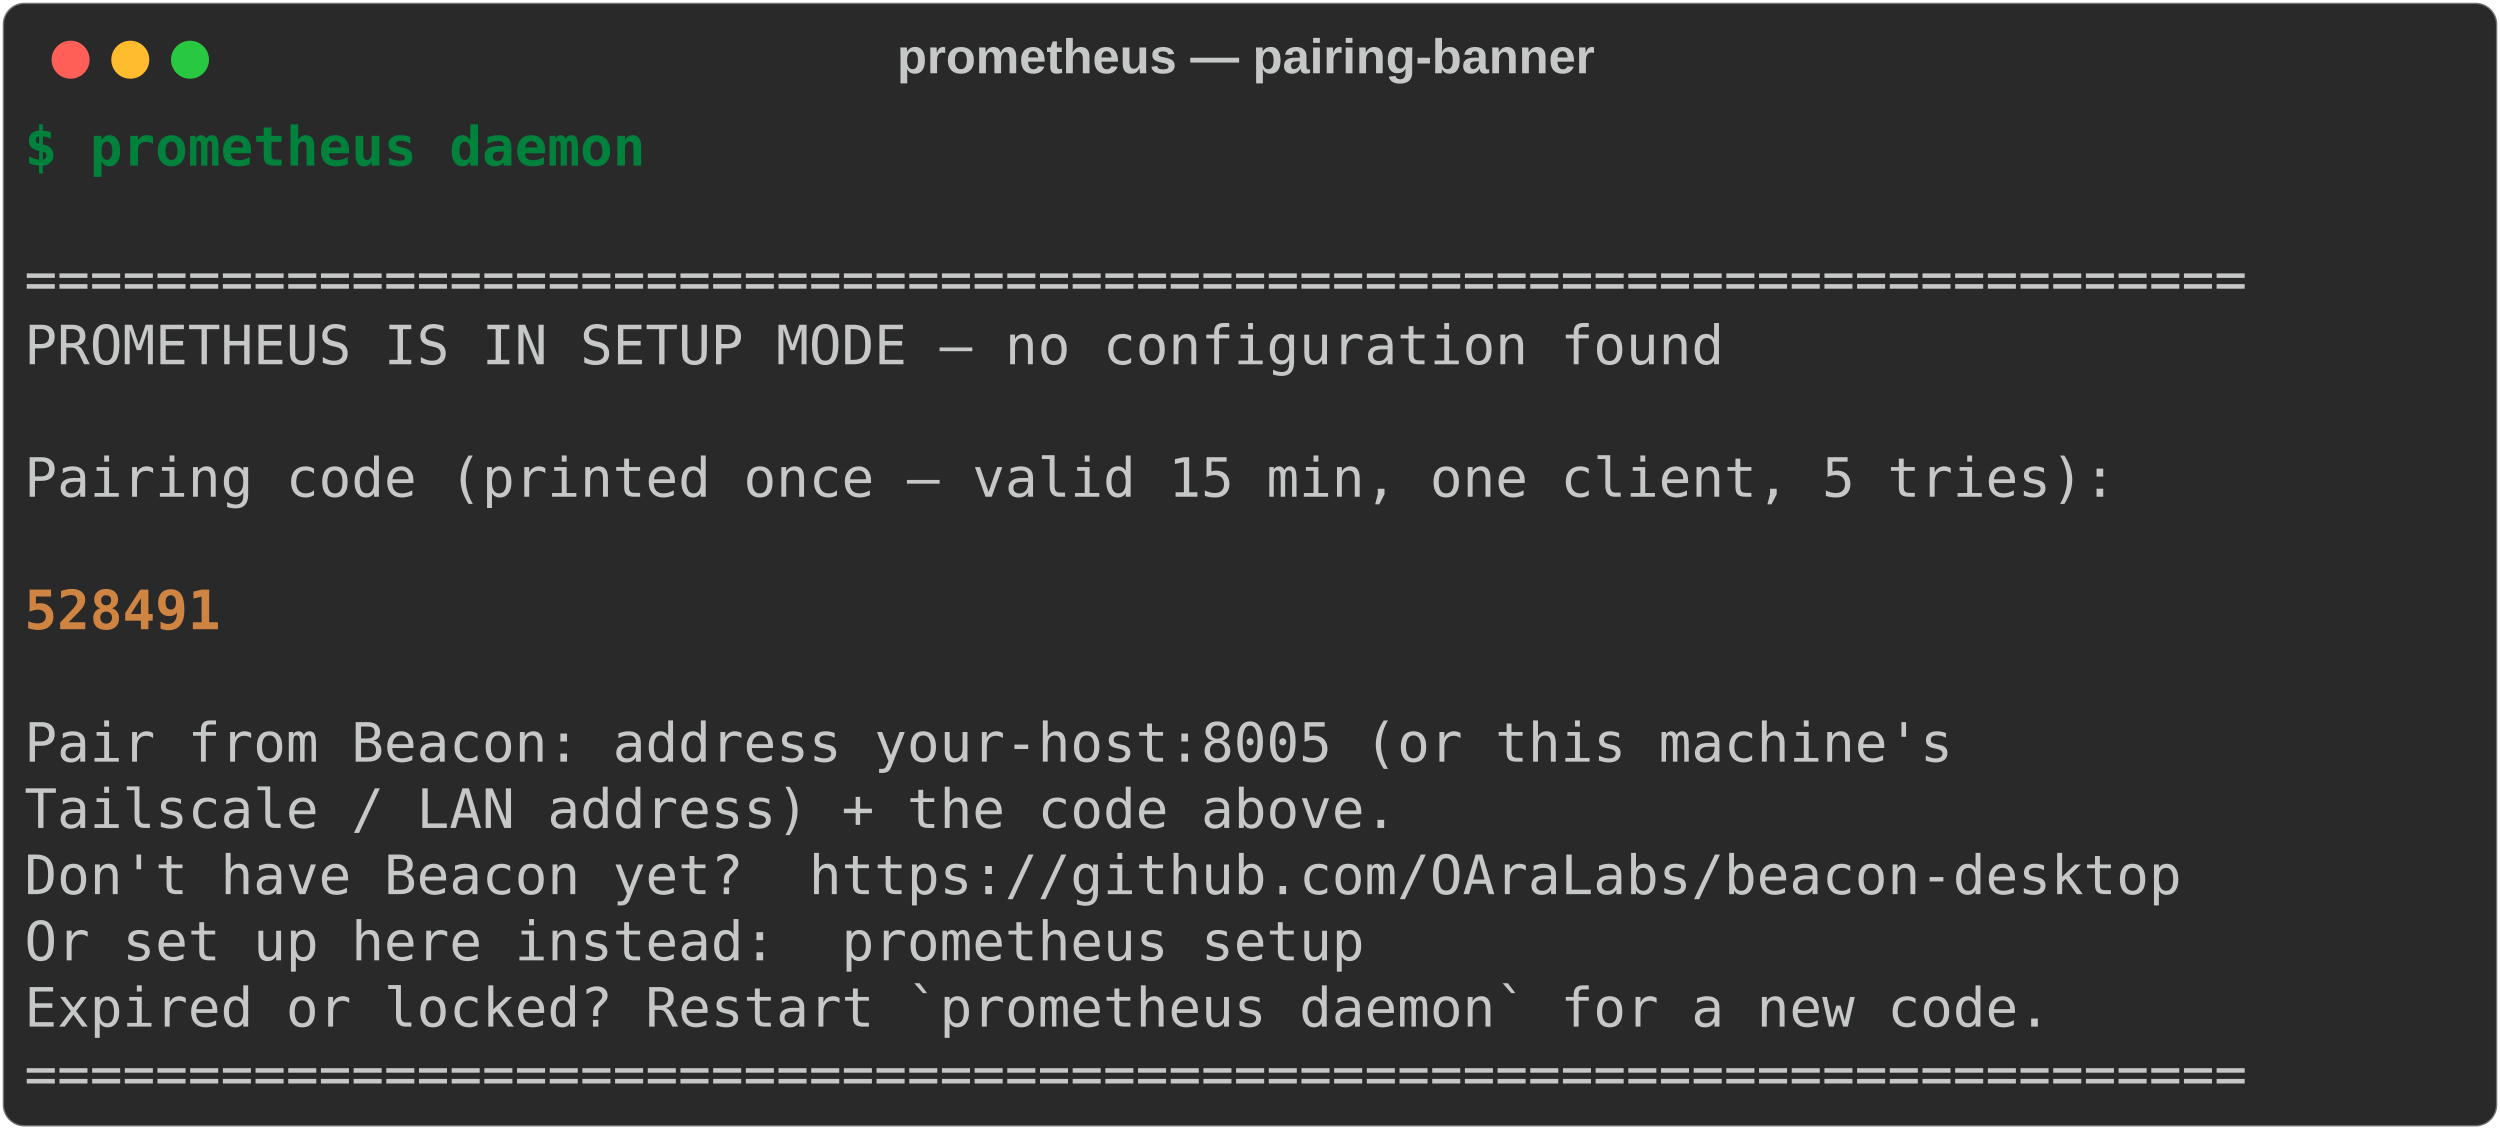
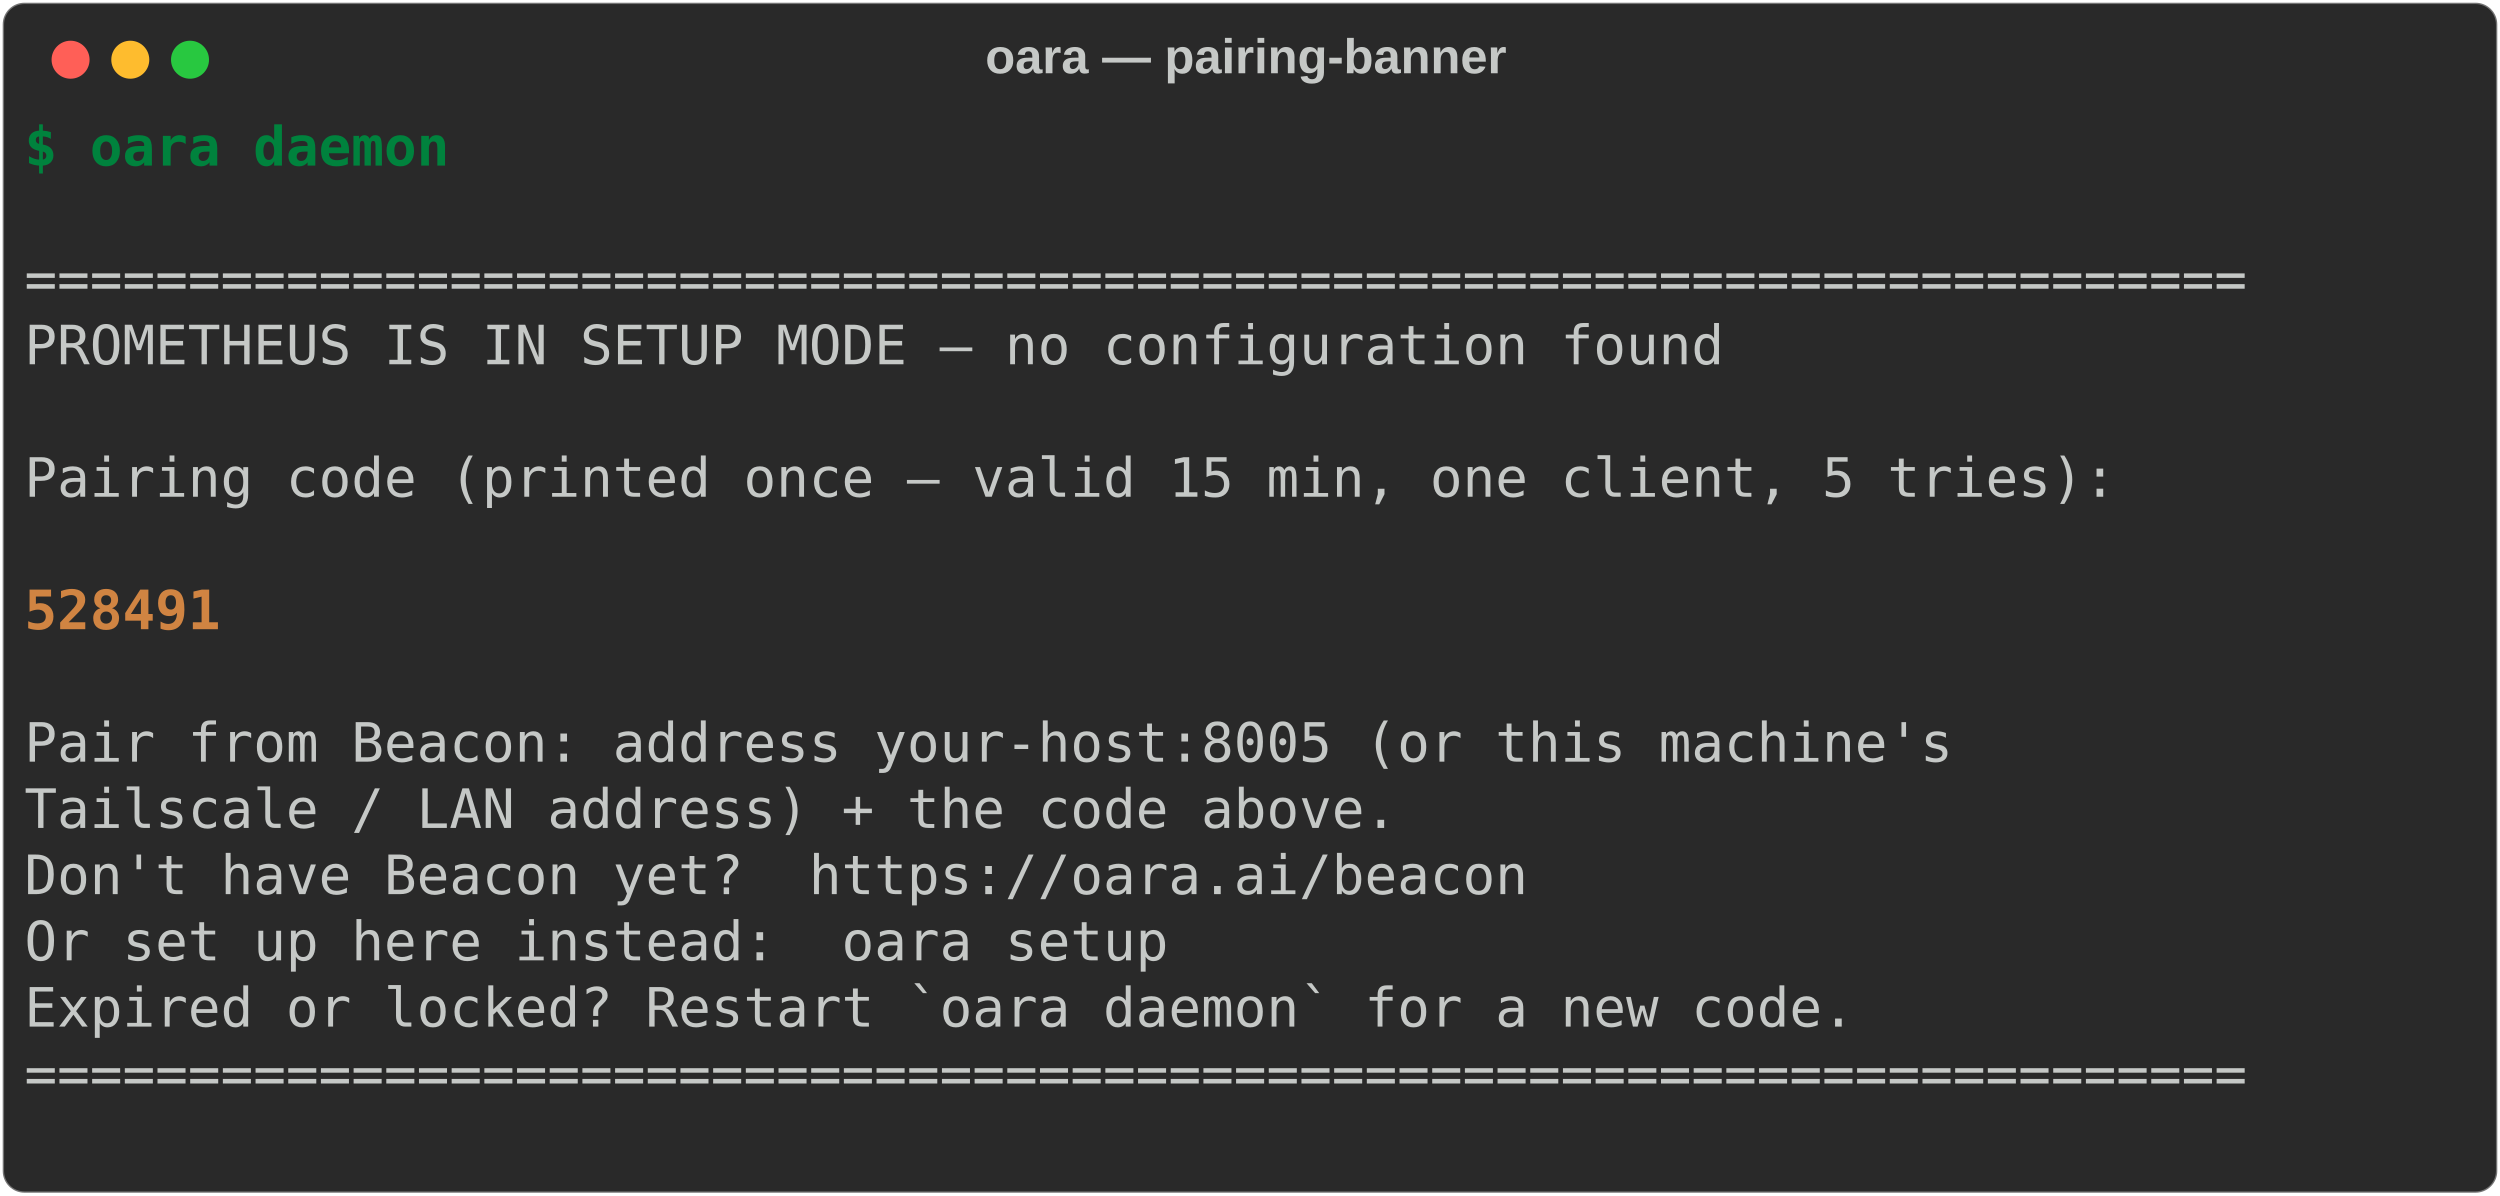
- <svg xmlns="http://www.w3.org/2000/svg" class="rich-terminal" viewBox="0 0 921 416.0">
+ <svg xmlns="http://www.w3.org/2000/svg" class="rich-terminal" viewBox="0 0 921 440.4">
  <style>

    @font-face {
        font-family: "Fira Code";
        src: local("FiraCode-Regular"),
                url("https://cdnjs.cloudflare.com/ajax/libs/firacode/6.2.0/woff2/FiraCode-Regular.woff2") format("woff2"),
                url("https://cdnjs.cloudflare.com/ajax/libs/firacode/6.2.0/woff/FiraCode-Regular.woff") format("woff");
        font-style: normal;
        font-weight: 400;
    }
    @font-face {
        font-family: "Fira Code";
        src: local("FiraCode-Bold"),
                url("https://cdnjs.cloudflare.com/ajax/libs/firacode/6.2.0/woff2/FiraCode-Bold.woff2") format("woff2"),
                url("https://cdnjs.cloudflare.com/ajax/libs/firacode/6.2.0/woff/FiraCode-Bold.woff") format("woff");
        font-style: bold;
        font-weight: 700;
    }

-     .terminal-3844630564-matrix {
+     .terminal-2407430120-matrix {
        font-family: Fira Code, monospace;
        font-size: 20px;
        line-height: 24.4px;
        font-variant-east-asian: full-width;
    }

-     .terminal-3844630564-title {
+     .terminal-2407430120-title {
        font-size: 18px;
        font-weight: bold;
        font-family: arial;
    }

-     .terminal-3844630564-r1 { fill: #00823d;font-weight: bold }
- .terminal-3844630564-r2 { fill: #c5c8c6 }
- .terminal-3844630564-r3 { fill: #d08442;font-weight: bold }
+     .terminal-2407430120-r1 { fill: #00823d;font-weight: bold }
+ .terminal-2407430120-r2 { fill: #c5c8c6 }
+ .terminal-2407430120-r3 { fill: #d08442;font-weight: bold }
    </style>
  <defs>
-     <clipPath id="terminal-3844630564-clip-terminal">
-       <rect x="0" y="0" width="901.8" height="365.0" />
+     <clipPath id="terminal-2407430120-clip-terminal">
+       <rect x="0" y="0" width="901.8" height="389.4" />
    </clipPath>
-     <clipPath id="terminal-3844630564-line-0">
+     <clipPath id="terminal-2407430120-line-0">
      <rect x="0" y="1.5" width="902.8" height="24.65" />
    </clipPath>
-     <clipPath id="terminal-3844630564-line-1">
+     <clipPath id="terminal-2407430120-line-1">
      <rect x="0" y="25.9" width="902.8" height="24.65" />
    </clipPath>
-     <clipPath id="terminal-3844630564-line-2">
+     <clipPath id="terminal-2407430120-line-2">
      <rect x="0" y="50.3" width="902.8" height="24.65" />
    </clipPath>
-     <clipPath id="terminal-3844630564-line-3">
+     <clipPath id="terminal-2407430120-line-3">
      <rect x="0" y="74.7" width="902.8" height="24.65" />
    </clipPath>
-     <clipPath id="terminal-3844630564-line-4">
+     <clipPath id="terminal-2407430120-line-4">
      <rect x="0" y="99.1" width="902.8" height="24.65" />
    </clipPath>
-     <clipPath id="terminal-3844630564-line-5">
+     <clipPath id="terminal-2407430120-line-5">
      <rect x="0" y="123.5" width="902.8" height="24.65" />
    </clipPath>
-     <clipPath id="terminal-3844630564-line-6">
+     <clipPath id="terminal-2407430120-line-6">
      <rect x="0" y="147.9" width="902.8" height="24.65" />
    </clipPath>
-     <clipPath id="terminal-3844630564-line-7">
+     <clipPath id="terminal-2407430120-line-7">
      <rect x="0" y="172.3" width="902.8" height="24.65" />
    </clipPath>
-     <clipPath id="terminal-3844630564-line-8">
+     <clipPath id="terminal-2407430120-line-8">
      <rect x="0" y="196.7" width="902.8" height="24.65" />
    </clipPath>
-     <clipPath id="terminal-3844630564-line-9">
+     <clipPath id="terminal-2407430120-line-9">
      <rect x="0" y="221.1" width="902.8" height="24.65" />
    </clipPath>
-     <clipPath id="terminal-3844630564-line-10">
+     <clipPath id="terminal-2407430120-line-10">
      <rect x="0" y="245.5" width="902.8" height="24.65" />
    </clipPath>
-     <clipPath id="terminal-3844630564-line-11">
+     <clipPath id="terminal-2407430120-line-11">
      <rect x="0" y="269.9" width="902.8" height="24.65" />
    </clipPath>
-     <clipPath id="terminal-3844630564-line-12">
+     <clipPath id="terminal-2407430120-line-12">
      <rect x="0" y="294.3" width="902.8" height="24.65" />
    </clipPath>
-     <clipPath id="terminal-3844630564-line-13">
+     <clipPath id="terminal-2407430120-line-13">
      <rect x="0" y="318.7" width="902.8" height="24.65" />
    </clipPath>
+     <clipPath id="terminal-2407430120-line-14">
+       <rect x="0" y="343.1" width="902.8" height="24.65" />
+     </clipPath>
  </defs>
-   <rect fill="#292929" stroke="rgba(255,255,255,0.35)" stroke-width="1" x="1" y="1" width="919" height="414" rx="8" />
-   <text class="terminal-3844630564-title" fill="#c5c8c6" text-anchor="middle" x="459" y="27">prometheus — pairing-banner</text>
+   <rect fill="#292929" stroke="rgba(255,255,255,0.35)" stroke-width="1" x="1" y="1" width="919" height="438.4" rx="8" />
+   <text class="terminal-2407430120-title" fill="#c5c8c6" text-anchor="middle" x="459" y="27">oara — pairing-banner</text>
  <g transform="translate(26,22)">
    <circle cx="0" cy="0" r="7" fill="#ff5f57" />
    <circle cx="22" cy="0" r="7" fill="#febc2e" />
    <circle cx="44" cy="0" r="7" fill="#28c840" />
  </g>
-   <g transform="translate(9, 41)" clip-path="url(#terminal-3844630564-clip-terminal)">
-     <g class="terminal-3844630564-matrix">
-       <text class="terminal-3844630564-r1" x="0" y="20" textLength="231.8" clip-path="url(#terminal-3844630564-line-0)">$ prometheus daemon</text>
-       <text class="terminal-3844630564-r2" x="902.8" y="20" textLength="12.2" clip-path="url(#terminal-3844630564-line-0)">
+   <g transform="translate(9, 41)" clip-path="url(#terminal-2407430120-clip-terminal)">
+     <g class="terminal-2407430120-matrix">
+       <text class="terminal-2407430120-r1" x="0" y="20" textLength="158.6" clip-path="url(#terminal-2407430120-line-0)">$ oara daemon</text>
+       <text class="terminal-2407430120-r2" x="902.8" y="20" textLength="12.2" clip-path="url(#terminal-2407430120-line-0)">
</text>
-       <text class="terminal-3844630564-r2" x="902.8" y="44.4" textLength="12.2" clip-path="url(#terminal-3844630564-line-1)">
+       <text class="terminal-2407430120-r2" x="902.8" y="44.4" textLength="12.2" clip-path="url(#terminal-2407430120-line-1)">
</text>
-       <text class="terminal-3844630564-r2" x="0" y="68.8" textLength="829.6" clip-path="url(#terminal-3844630564-line-2)">====================================================================</text>
-       <text class="terminal-3844630564-r2" x="902.8" y="68.8" textLength="12.2" clip-path="url(#terminal-3844630564-line-2)">
+       <text class="terminal-2407430120-r2" x="0" y="68.8" textLength="829.6" clip-path="url(#terminal-2407430120-line-2)">====================================================================</text>
+       <text class="terminal-2407430120-r2" x="902.8" y="68.8" textLength="12.2" clip-path="url(#terminal-2407430120-line-2)">
</text>
-       <text class="terminal-3844630564-r2" x="0" y="93.2" textLength="658.8" clip-path="url(#terminal-3844630564-line-3)">  PROMETHEUS IS IN SETUP MODE — no configuration found</text>
-       <text class="terminal-3844630564-r2" x="902.8" y="93.2" textLength="12.2" clip-path="url(#terminal-3844630564-line-3)">
+       <text class="terminal-2407430120-r2" x="0" y="93.2" textLength="658.8" clip-path="url(#terminal-2407430120-line-3)">  PROMETHEUS IS IN SETUP MODE — no configuration found</text>
+       <text class="terminal-2407430120-r2" x="902.8" y="93.2" textLength="12.2" clip-path="url(#terminal-2407430120-line-3)">
</text>
-       <text class="terminal-3844630564-r2" x="902.8" y="117.6" textLength="12.2" clip-path="url(#terminal-3844630564-line-4)">
+       <text class="terminal-2407430120-r2" x="902.8" y="117.6" textLength="12.2" clip-path="url(#terminal-2407430120-line-4)">
</text>
-       <text class="terminal-3844630564-r2" x="0" y="142" textLength="805.2" clip-path="url(#terminal-3844630564-line-5)">  Pairing code (printed once — valid 15 min, one client, 5 tries):</text>
-       <text class="terminal-3844630564-r2" x="902.8" y="142" textLength="12.2" clip-path="url(#terminal-3844630564-line-5)">
+       <text class="terminal-2407430120-r2" x="0" y="142" textLength="805.2" clip-path="url(#terminal-2407430120-line-5)">  Pairing code (printed once — valid 15 min, one client, 5 tries):</text>
+       <text class="terminal-2407430120-r2" x="902.8" y="142" textLength="12.2" clip-path="url(#terminal-2407430120-line-5)">
</text>
-       <text class="terminal-3844630564-r2" x="902.8" y="166.4" textLength="12.2" clip-path="url(#terminal-3844630564-line-6)">
+       <text class="terminal-2407430120-r2" x="902.8" y="166.4" textLength="12.2" clip-path="url(#terminal-2407430120-line-6)">
</text>
-       <text class="terminal-3844630564-r3" x="0" y="190.8" textLength="122" clip-path="url(#terminal-3844630564-line-7)">    528491</text>
-       <text class="terminal-3844630564-r2" x="902.8" y="190.8" textLength="12.2" clip-path="url(#terminal-3844630564-line-7)">
+       <text class="terminal-2407430120-r3" x="0" y="190.8" textLength="122" clip-path="url(#terminal-2407430120-line-7)">    528491</text>
+       <text class="terminal-2407430120-r2" x="902.8" y="190.8" textLength="12.2" clip-path="url(#terminal-2407430120-line-7)">
</text>
-       <text class="terminal-3844630564-r2" x="902.8" y="215.2" textLength="12.2" clip-path="url(#terminal-3844630564-line-8)">
+       <text class="terminal-2407430120-r2" x="902.8" y="215.2" textLength="12.2" clip-path="url(#terminal-2407430120-line-8)">
</text>
-       <text class="terminal-3844630564-r2" x="0" y="239.6" textLength="744.2" clip-path="url(#terminal-3844630564-line-9)">  Pair from Beacon: address your-host:8005 (or this machine's</text>
-       <text class="terminal-3844630564-r2" x="902.8" y="239.6" textLength="12.2" clip-path="url(#terminal-3844630564-line-9)">
+       <text class="terminal-2407430120-r2" x="0" y="239.6" textLength="744.2" clip-path="url(#terminal-2407430120-line-9)">  Pair from Beacon: address your-host:8005 (or this machine's</text>
+       <text class="terminal-2407430120-r2" x="902.8" y="239.6" textLength="12.2" clip-path="url(#terminal-2407430120-line-9)">
</text>
-       <text class="terminal-3844630564-r2" x="0" y="264" textLength="536.8" clip-path="url(#terminal-3844630564-line-10)">  Tailscale / LAN address) + the code above.</text>
-       <text class="terminal-3844630564-r2" x="902.8" y="264" textLength="12.2" clip-path="url(#terminal-3844630564-line-10)">
+       <text class="terminal-2407430120-r2" x="0" y="264" textLength="536.8" clip-path="url(#terminal-2407430120-line-10)">  Tailscale / LAN address) + the code above.</text>
+       <text class="terminal-2407430120-r2" x="902.8" y="264" textLength="12.2" clip-path="url(#terminal-2407430120-line-10)">
</text>
-       <text class="terminal-3844630564-r2" x="0" y="288.4" textLength="829.6" clip-path="url(#terminal-3844630564-line-11)">  Don't have Beacon yet?  https://github.com/OAraLabs/beacon-desktop</text>
-       <text class="terminal-3844630564-r2" x="902.8" y="288.4" textLength="12.2" clip-path="url(#terminal-3844630564-line-11)">
+       <text class="terminal-2407430120-r2" x="0" y="288.4" textLength="585.6" clip-path="url(#terminal-2407430120-line-11)">  Don't have Beacon yet?  https://oara.ai/beacon</text>
+       <text class="terminal-2407430120-r2" x="902.8" y="288.4" textLength="12.2" clip-path="url(#terminal-2407430120-line-11)">
</text>
-       <text class="terminal-3844630564-r2" x="0" y="312.8" textLength="524.6" clip-path="url(#terminal-3844630564-line-12)">  Or set up here instead:  prometheus setup</text>
-       <text class="terminal-3844630564-r2" x="902.8" y="312.8" textLength="12.2" clip-path="url(#terminal-3844630564-line-12)">
+       <text class="terminal-2407430120-r2" x="0" y="312.8" textLength="451.4" clip-path="url(#terminal-2407430120-line-12)">  Or set up here instead:  oara setup</text>
+       <text class="terminal-2407430120-r2" x="902.8" y="312.8" textLength="12.2" clip-path="url(#terminal-2407430120-line-12)">
</text>
-       <text class="terminal-3844630564-r2" x="0" y="337.2" textLength="780.8" clip-path="url(#terminal-3844630564-line-13)">  Expired or locked? Restart `prometheus daemon` for a new code.</text>
-       <text class="terminal-3844630564-r2" x="902.8" y="337.2" textLength="12.2" clip-path="url(#terminal-3844630564-line-13)">
+       <text class="terminal-2407430120-r2" x="0" y="337.2" textLength="707.6" clip-path="url(#terminal-2407430120-line-13)">  Expired or locked? Restart `oara daemon` for a new code.</text>
+       <text class="terminal-2407430120-r2" x="902.8" y="337.2" textLength="12.2" clip-path="url(#terminal-2407430120-line-13)">
</text>
-       <text class="terminal-3844630564-r2" x="0" y="361.6" textLength="829.6" clip-path="url(#terminal-3844630564-line-14)">====================================================================</text>
-       <text class="terminal-3844630564-r2" x="902.8" y="361.6" textLength="12.2" clip-path="url(#terminal-3844630564-line-14)">
+       <text class="terminal-2407430120-r2" x="0" y="361.6" textLength="829.6" clip-path="url(#terminal-2407430120-line-14)">====================================================================</text>
+       <text class="terminal-2407430120-r2" x="902.8" y="361.6" textLength="12.2" clip-path="url(#terminal-2407430120-line-14)">
+ </text>
+       <text class="terminal-2407430120-r2" x="902.8" y="386" textLength="12.2" clip-path="url(#terminal-2407430120-line-15)">
</text>
    </g>
  </g>
</svg>
